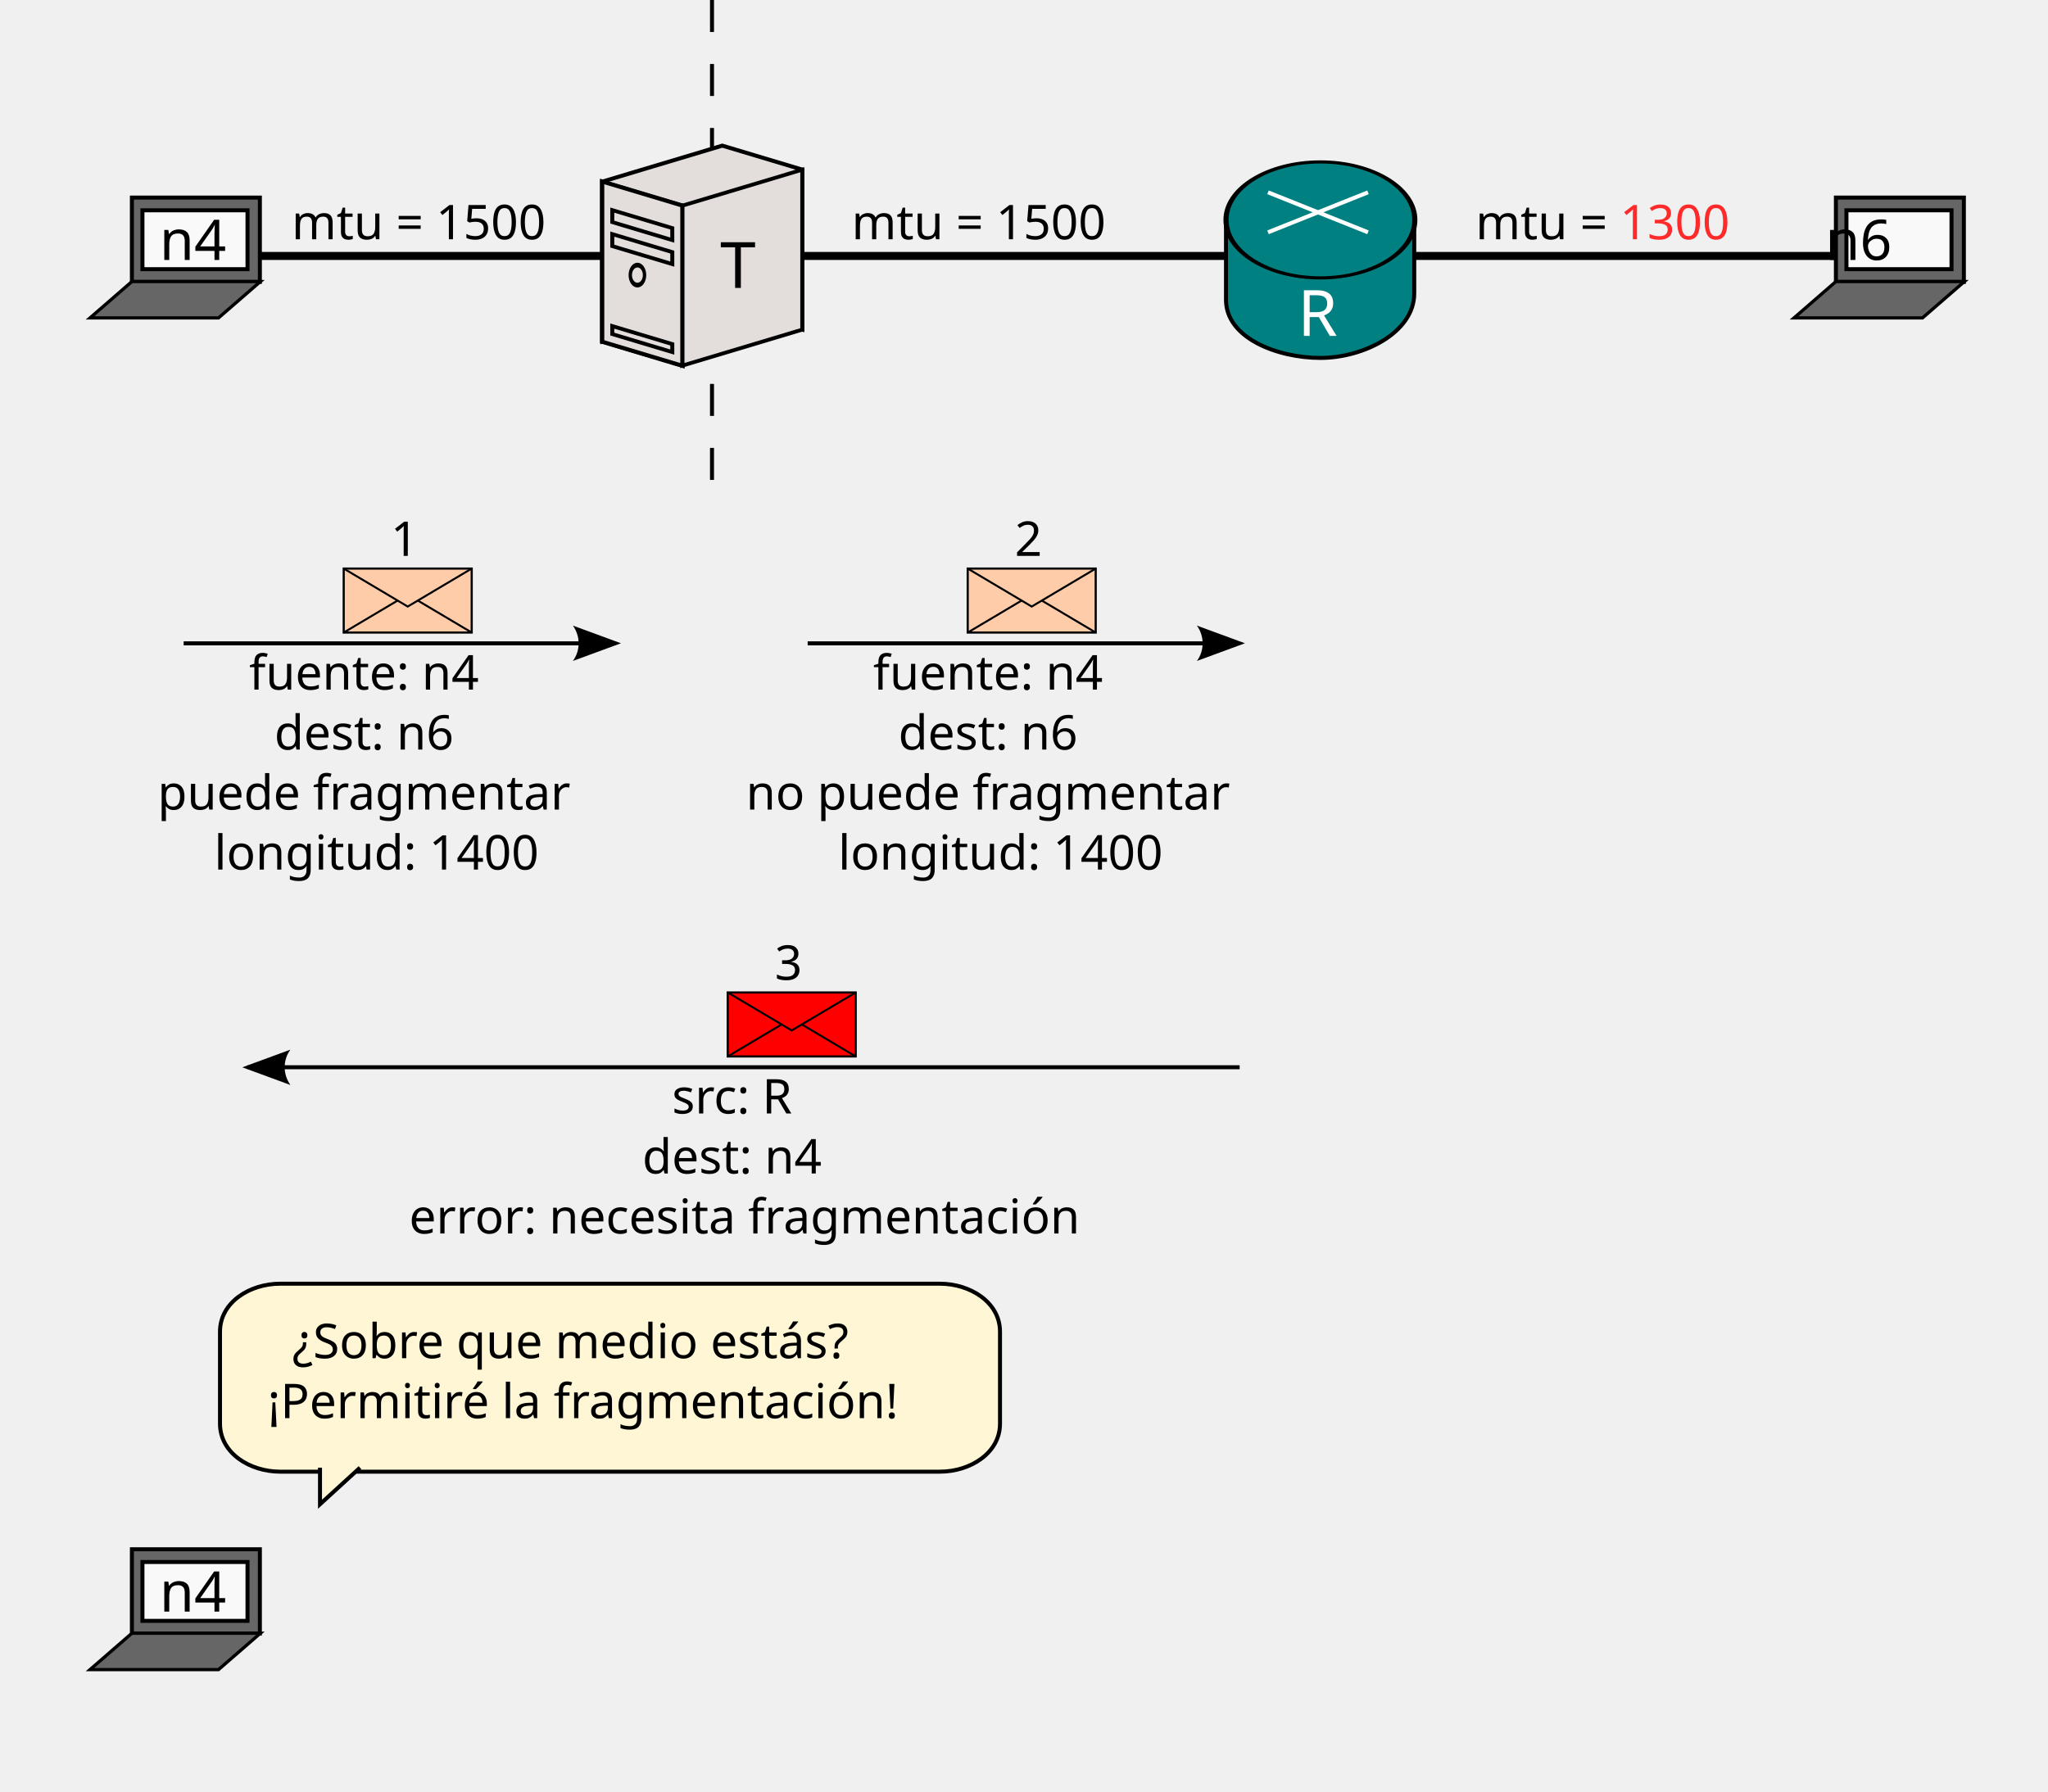
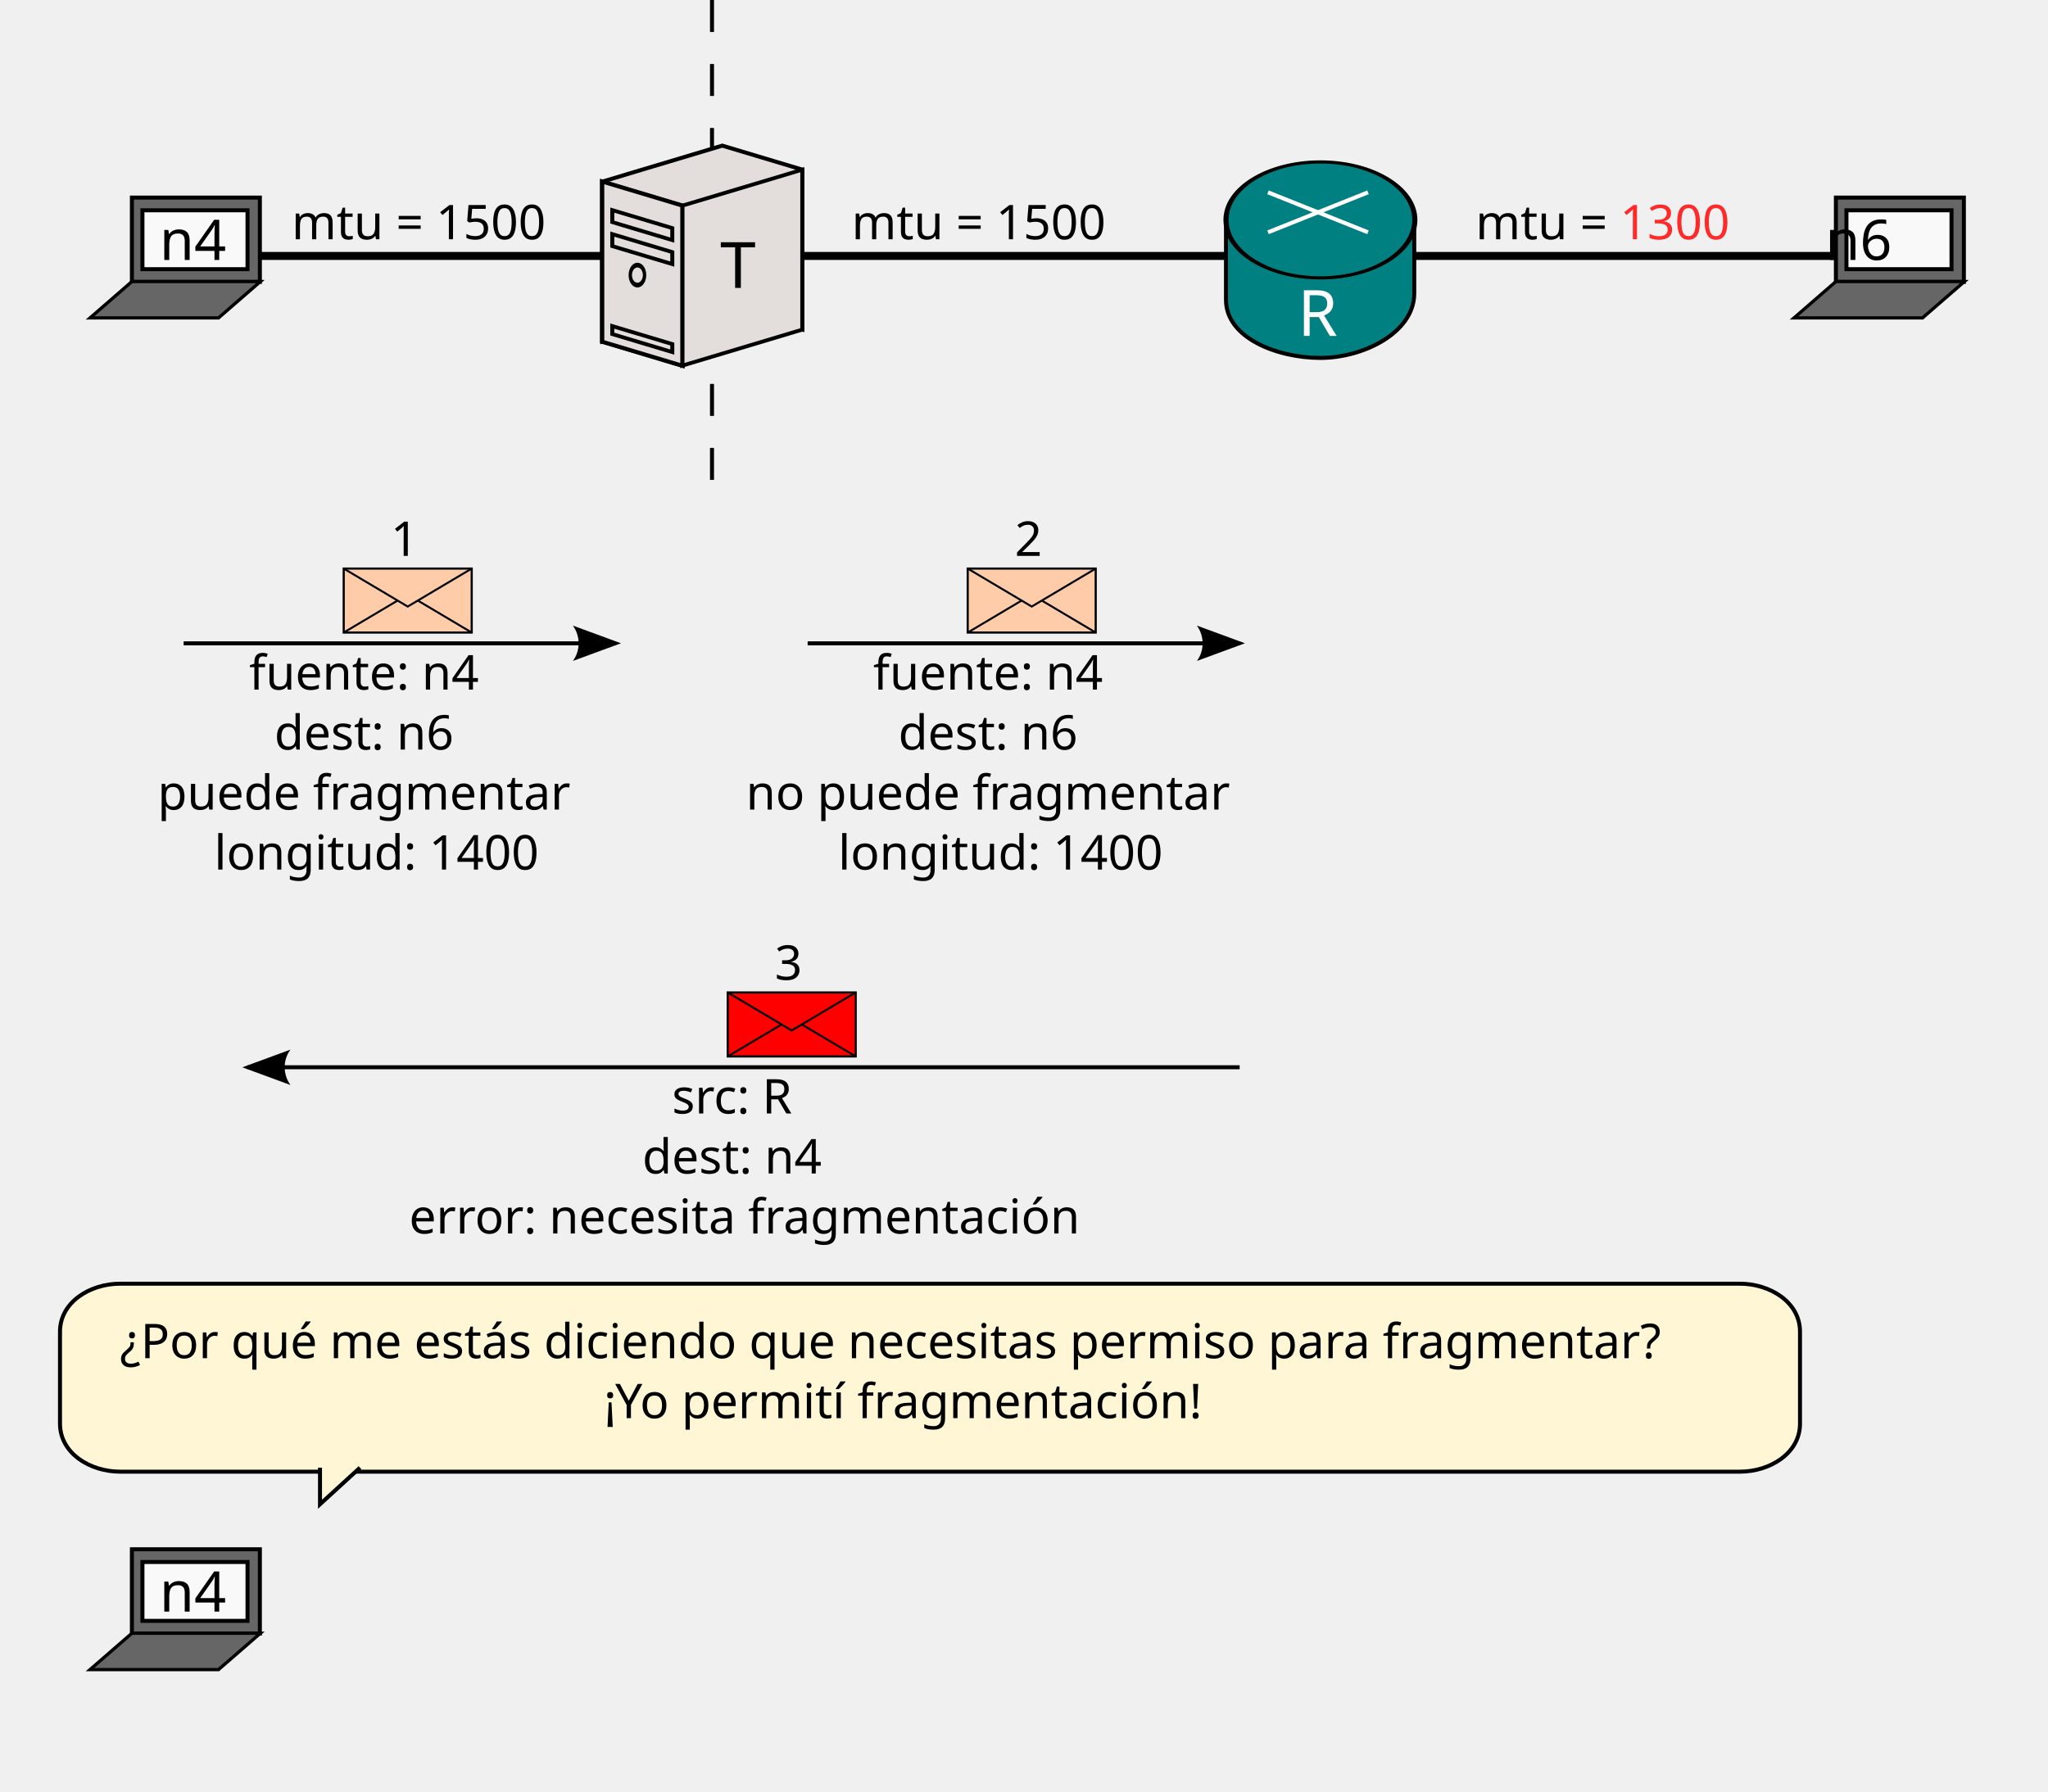
<svg xmlns="http://www.w3.org/2000/svg" xmlns:xlink="http://www.w3.org/1999/xlink" width="512" height="448" id="svg2" version="1.1">
  <defs id="defs4">
    <marker orient="auto" refY="0" refX="0" id="Arrow2Lstart" style="overflow:visible">
      <path id="path4032" style="fill-rule:evenodd;stroke-width:0.625;stroke-linejoin:round" d="M 8.719,4.034 -2.207,0.016 8.719,-4.002 c -1.745,2.372 -1.735,5.617 -6e-7,8.035 z" transform="matrix(1.1,0,0,1.1,1.1,0)" />
    </marker>
    <marker orient="auto" refY="0" refX="0" id="Arrow2Lend" style="overflow:visible">
      <path id="path4784" style="fill-rule:evenodd;stroke-width:0.625;stroke-linejoin:round" d="M 8.719,4.034 -2.207,0.016 8.719,-4.002 c -1.745,2.372 -1.735,5.617 -6e-7,8.035 z" transform="matrix(-1.1,0,0,-1.1,-1.1,0)" />
    </marker>
  </defs>
  <g id="layer1" transform="translate(0,-604.3622)" style="display:inline">
-     <path style="fill:#fff6d5;fill-opacity:1;stroke:#000000;stroke-width:1;stroke-linejoin:bevel;stroke-miterlimit:4;stroke-opacity:1;stroke-dashoffset:0" d="m 70,925.362 165,0 c 7.434,0 15,4.566 15,12 l 0,23 c 0,7.434 -7.566,12 -15,12 l -165,0 c -7.434,0 -15,-4.566 -15,-12 l 0,-23 c 0,-7.434 7.566,-12 15,-12 z" id="rect5061" />
+     <path style="fill:#fff6d5;fill-opacity:1;stroke:#000000;stroke-width:1;stroke-linejoin:bevel;stroke-miterlimit:4;stroke-opacity:1;stroke-dashoffset:0" d="m 30,925.362 405,0 c 7.434,0 15,4.566 15,12 l 0,23 c 0,7.434 -7.566,12 -15,12 l -405,0 c -7.434,0 -15,-4.566 -15,-12 l 0,-23 c 0,-7.434 7.566,-12 15,-12 z" id="rect5061" />
    <path style="fill:none;stroke:#000000;stroke-width:2;stroke-linecap:butt;stroke-linejoin:miter;stroke-miterlimit:4;stroke-opacity:1;stroke-dasharray:none" d="m 48,668.362 424,0" id="path3823" />
    <path style="fill:none;stroke:#000000;stroke-width:1;stroke-linecap:butt;stroke-linejoin:miter;stroke-miterlimit:4;stroke-opacity:1;stroke-dasharray:8, 8;stroke-dashoffset:0" d="m 178,604.362 0,128" id="path3076" />
    <g id="g3141" style="display:inline" transform="matrix(0.7270794,0,0,0.7270794,12.98127,-137.1937)">
      <rect style="fill:#666666;stroke:#000000;stroke-width:1.375;stroke-miterlimit:4;stroke-dasharray:none" id="rect3143" width="44" height="29" x="27.5" y="163.5" transform="translate(0,924.3622)" />
      <rect style="fill:#666666;stroke:#000000;stroke-width:1.699;stroke-miterlimit:4;stroke-dasharray:none" id="rect3145" width="44.176" height="19.089" x="1313.716" y="1703.361" transform="matrix(1,0,-0.7551013,0.6556081,0,0)" />
      <rect transform="translate(0,924.3622)" style="fill:#f9f9f9;stroke:#000000;stroke-width:1.375;stroke-miterlimit:4;stroke-dasharray:none" id="rect3147" width="36.125" height="20.25" x="31.125" y="167.875" />
    </g>
    <text xml:space="preserve" style="font-size:14px;font-style:normal;font-weight:normal;line-height:125%;letter-spacing:0px;word-spacing:0px;fill:#000000;fill-opacity:1;stroke:none;font-family:Sans" x="39.891" y="669.362" id="text3023">
      <tspan id="tspan3025" x="39.891" y="669.362">n4</tspan>
    </text>
    <use x="0" y="0" xlink:href="#g3141" id="use3051" transform="translate(426,0)" width="512" height="256" />
    <text id="text3053" y="669.362" x="473.759" style="font-size:14px;font-style:normal;font-weight:normal;text-align:center;line-height:125%;letter-spacing:0px;word-spacing:0px;text-anchor:middle;fill:#000000;fill-opacity:1;stroke:none;font-family:Sans" xml:space="preserve">
      <tspan y="669.362" x="473.759" id="tspan3055">n6</tspan>
    </text>
    <flowRoot xml:space="preserve" id="flowRoot3068" style="font-size:12px;font-style:normal;font-weight:normal;line-height:125%;letter-spacing:0px;word-spacing:0px;fill:#000000;fill-opacity:1;stroke:none;font-family:Sans" transform="translate(0,796.3622)">
      <flowRegion id="flowRegion3070">
        <rect id="rect3072" width="198.741" height="116.942" x="13.33" y="-59.077" />
      </flowRegion>
      <flowPara id="flowPara3074" />
    </flowRoot>
    <path style="fill:none;stroke:#000000;stroke-width:1;stroke-linecap:butt;stroke-linejoin:miter;stroke-miterlimit:4;stroke-opacity:1;stroke-dasharray:none;marker-end:url(#Arrow2Lend);display:inline" d="m 45.913,765.234 108,0" id="path4243" />
    <g style="display:inline" id="g3848" transform="matrix(0.5,0,0,0.5,85.92759,236.3536)">
      <path id="rect3839" d="m 0,1020.362 64,0 0,32 -64,0 z" style="fill:#ffccaa;fill-opacity:1;stroke:#000000;stroke-width:1.071;stroke-miterlimit:4;stroke-opacity:1;stroke-dashoffset:0" />
      <path transform="translate(0,540.3622)" id="path3841" d="m 0,480 32,19 32,-19" style="fill:none;stroke:#000000;stroke-width:1px;stroke-linecap:butt;stroke-linejoin:miter;stroke-opacity:1" />
      <path style="fill:none;stroke:#000000;stroke-width:1px;stroke-linecap:butt;stroke-linejoin:miter;stroke-opacity:1" d="m 0,1052.362 26.994,-16.027 m 10.027,0.01 L 64,1052.362" id="path3843" />
    </g>
    <text xml:space="preserve" style="font-style:normal;font-weight:normal;font-size:12px;line-height:125%;font-family:Sans;text-align:center;letter-spacing:0px;word-spacing:0px;text-anchor:middle;display:inline;fill:#000000;fill-opacity:1;stroke:none" x="101.928" y="776.802" id="text4233">
      <tspan x="101.928" y="776.802" id="tspan4241">fuente: n4</tspan>
      <tspan x="101.928" y="791.802" id="tspan3075">dest: n6</tspan>
      <tspan x="101.928" y="806.802" id="tspan3122">puede fragmentar</tspan>
      <tspan x="101.928" y="821.802" id="tspan3153">longitud: 1400</tspan>
    </text>
    <g transform="translate(150.5723,446.1521)" style="display:inline" id="g3092">
      <path id="path3094" d="m 30,194.625 -30,9 0,40 30,-9 20,6 0,-40 -20,-6 z" style="fill:#e3dedb;stroke:#000000;stroke-width:1;stroke-miterlimit:4;stroke-opacity:1;stroke-dasharray:none;stroke-dashoffset:0;display:inline" />
      <rect transform="matrix(1,0.3,0,1,0,-796.3622)" y="1000" x="0" height="40" width="20" id="rect3096" style="fill:#ffe680;stroke:#000000;stroke-width:1.145;stroke-miterlimit:4;stroke-opacity:1;stroke-dasharray:none;stroke-dashoffset:0;display:inline" />
      <rect style="fill:#e3dedb;stroke:#000000;stroke-width:1;stroke-miterlimit:4;stroke-opacity:1;stroke-dasharray:none;stroke-dashoffset:0;display:inline" id="rect3098" width="30" height="40" x="20" y="1012" transform="matrix(1,-0.3,0,1,0,-796.3622)" />
      <rect style="fill:#e3dedb;stroke:#000000;stroke-width:1;stroke-miterlimit:4;stroke-opacity:1;stroke-dasharray:none;stroke-dashoffset:0;display:inline" id="rect3100" width="20" height="40" x="0" y="1000" transform="matrix(1,0.3,0,1,0,-796.3622)" />
      <rect transform="matrix(1,0.3,0,1,0,0)" y="210" x="2.5" height="3" width="15" id="rect3102" style="fill:none;stroke:#000000;stroke-width:1;stroke-miterlimit:4;stroke-opacity:1;stroke-dasharray:none;stroke-dashoffset:0;display:inline" />
      <rect style="fill:none;stroke:#000000;stroke-width:1;stroke-miterlimit:4;stroke-opacity:1;stroke-dasharray:none;stroke-dashoffset:0;display:inline" id="rect3104" width="15" height="3" x="2.5" y="216" transform="matrix(1,0.3,0,1,0,0)" />
      <rect transform="matrix(1,0.3,0,1,0,0)" y="239" x="2.5" height="2" width="15" id="rect3106" style="fill:none;stroke:#000000;stroke-width:1;stroke-miterlimit:4;stroke-opacity:1;stroke-dasharray:none;stroke-dashoffset:0;display:inline" />
-       <path transform="matrix(0.7130212,0,0,1,2.008852,0)" d="M 12,227 A 2.5,2.5 0 0 1 9.5,229.5 2.5,2.5 0 0 1 7,227 2.5,2.5 0 0 1 9.5,224.5 2.5,2.5 0 0 1 12,227 Z" id="path3108" style="fill:none;stroke:#000000;stroke-width:1.184;stroke-miterlimit:4;stroke-opacity:1;stroke-dasharray:none;stroke-dashoffset:0" />
+       <path transform="matrix(0.7130212,0,0,1,2.008852,0)" d="m 12,227 c 0,1.381 -1.119,2.5 -2.5,2.5 -1.381,0 -2.5,-1.119 -2.5,-2.5 0,-1.381 1.119,-2.5 2.5,-2.5 1.381,0 2.5,1.119 2.5,2.5 z" id="path3108" style="fill:none;stroke:#000000;stroke-width:1.184;stroke-miterlimit:4;stroke-opacity:1;stroke-dasharray:none;stroke-dashoffset:0" />
    </g>
    <text id="text3039" y="676.362" x="180.047" style="font-size:16px;font-style:normal;font-weight:normal;line-height:125%;letter-spacing:0px;word-spacing:0px;fill:#000000;fill-opacity:1;stroke:none;font-family:Sans" xml:space="preserve">
      <tspan y="676.362" x="180.047" id="tspan3041">T</tspan>
    </text>
    <g transform="translate(34.00003,-104.9062)" id="g3078">
      <path style="fill:#008080;stroke:#000000;stroke-width:1;stroke-miterlimit:4;stroke-opacity:1;stroke-dasharray:none" d="m 272.5,764.425 0,19.844 c 0,9.528 12.858,14.5 23.594,14.5 10.735,0 23.469,-6.296 23.469,-16.156 l 0,-18.188 z" id="path3080" />
-       <path style="fill:#008080;stroke:#000000;stroke-width:2.626;stroke-miterlimit:4;stroke-opacity:1;stroke-dasharray:none" id="path3082" d="m 122.857,235.219 a 48.571,48.571 0 0 1 -48.571,48.571 48.571,48.571 0 0 1 -48.571,-48.571 48.571,48.571 0 0 1 48.571,-48.571 48.571,48.571 0 0 1 48.571,48.571 z" transform="matrix(0.4859544,0,0,0.2985185,260.004,694.0408)" />
+       <path style="fill:#008080;stroke:#000000;stroke-width:2.626;stroke-miterlimit:4;stroke-opacity:1;stroke-dasharray:none" id="path3082" d="m 122.857,235.219 c 0,26.825 -21.746,48.571 -48.571,48.571 -26.825,0 -48.571,-21.746 -48.571,-48.571 0,-26.825 21.746,-48.571 48.571,-48.571 26.825,0 48.571,21.746 48.571,48.571 z" transform="matrix(0.4859544,0,0,0.2985185,260.004,694.0408)" />
      <path style="fill:none;stroke:#ffffff;stroke-width:1px;stroke-linecap:butt;stroke-linejoin:miter;stroke-opacity:1" d="m 283,757.362 25,10" id="path3084" />
      <path style="fill:none;stroke:#ffffff;stroke-width:1px;stroke-linecap:butt;stroke-linejoin:miter;stroke-opacity:1" d="m 308,757.362 -25,10" id="path3086" />
    </g>
    <text id="text3088" y="688.362" x="324.43" style="font-size:16px;font-style:normal;font-weight:normal;line-height:125%;letter-spacing:0px;word-spacing:0px;fill:#ffffff;fill-opacity:1;stroke:none;font-family:Sans" xml:space="preserve">
      <tspan y="688.362" x="324.43" id="tspan3090">R</tspan>
    </text>
    <text xml:space="preserve" style="font-size:12px;font-style:normal;font-weight:normal;line-height:125%;letter-spacing:0px;word-spacing:0px;fill:#000000;fill-opacity:1;stroke:none;font-family:Sans" x="72.91" y="664.192" id="text3110">
      <tspan id="tspan3112" x="72.91" y="664.192">mtu = 1500</tspan>
    </text>
    <text id="text3114" y="664.192" x="212.91" style="font-size:12px;font-style:normal;font-weight:normal;line-height:125%;letter-spacing:0px;word-spacing:0px;fill:#000000;fill-opacity:1;stroke:none;font-family:Sans" xml:space="preserve">
      <tspan y="664.192" x="212.91" id="tspan3116">mtu = 1500</tspan>
    </text>
    <text xml:space="preserve" style="font-size:12px;font-style:normal;font-weight:normal;line-height:125%;letter-spacing:0px;word-spacing:0px;fill:#000000;fill-opacity:1;stroke:none;font-family:Sans" x="368.91" y="664.192" id="text3118">
      <tspan id="tspan3120" x="368.91" y="664.192">mtu = <tspan style="fill:#ff2a2a" id="tspan3069">1300</tspan>
      </tspan>
    </text>
    <path id="path3143" d="m 201.913,765.234 108,0" style="fill:none;stroke:#000000;stroke-width:1;stroke-linecap:butt;stroke-linejoin:miter;stroke-miterlimit:4;stroke-opacity:1;stroke-dasharray:none;marker-end:url(#Arrow2Lend);display:inline" />
    <text id="text3145" y="776.802" x="257.928" style="font-style:normal;font-weight:normal;font-size:12px;line-height:125%;font-family:Sans;text-align:center;letter-spacing:0px;word-spacing:0px;text-anchor:middle;display:inline;fill:#000000;fill-opacity:1;stroke:none" xml:space="preserve">
      <tspan id="tspan3147" y="776.802" x="257.928">fuente: n4</tspan>
      <tspan id="tspan3149" y="791.802" x="257.928">dest: n6</tspan>
      <tspan id="tspan3151" y="806.802" x="257.928">no puede fragmentar</tspan>
      <tspan y="821.802" x="257.928" id="tspan3155">longitud: 1400</tspan>
    </text>
    <use x="0" y="0" xlink:href="#g3848" id="use3157" transform="translate(156,0)" width="512" height="512" />
    <path style="fill:none;stroke:#000000;stroke-width:1;stroke-linecap:butt;stroke-linejoin:miter;stroke-miterlimit:4;stroke-opacity:1;stroke-dasharray:none;marker-start:url(#Arrow2Lstart);marker-end:none;display:inline" d="m 61.913,871.234 248,0" id="path3220" />
    <text xml:space="preserve" style="font-style:normal;font-weight:normal;font-size:12px;line-height:125%;font-family:Sans;text-align:center;letter-spacing:0px;word-spacing:0px;text-anchor:middle;display:inline;fill:#000000;fill-opacity:1;stroke:none" x="193.928" y="882.802" id="text3222">
      <tspan x="193.928" y="882.802" id="tspan3224">src: R</tspan>
      <tspan x="193.928" y="897.802" id="tspan3226">dest: n4</tspan>
      <tspan x="193.928" y="912.802" id="tspan4713">error: necesita fragmentación</tspan>
    </text>
    <g transform="matrix(0.5,0,0,0.5,181.9276,342.3536)" id="g5037" style="display:inline">
      <path style="fill:#ff0000;fill-opacity:1;stroke:#000000;stroke-width:1.071;stroke-miterlimit:4;stroke-opacity:1;stroke-dashoffset:0" d="m 0,1020.362 64,0 0,32 -64,0 z" id="path5039" />
      <path style="fill:none;stroke:#000000;stroke-width:1px;stroke-linecap:butt;stroke-linejoin:miter;stroke-opacity:1" d="m 0,480 32,19 32,-19" id="path5041" transform="translate(0,540.3622)" />
      <path id="path5043" d="m 0,1052.362 26.994,-16.027 m 10.027,0.01 L 64,1052.362" style="fill:none;stroke:#000000;stroke-width:1px;stroke-linecap:butt;stroke-linejoin:miter;stroke-opacity:1" />
    </g>
    <use x="0" y="0" xlink:href="#g3141" id="use5045" transform="translate(0,338)" width="512" height="512" />
    <text id="text5047" y="1007.362" x="39.891" style="font-size:14px;font-style:normal;font-weight:normal;line-height:125%;letter-spacing:0px;word-spacing:0px;fill:#000000;fill-opacity:1;stroke:none;font-family:Sans" xml:space="preserve">
      <tspan y="1007.362" x="39.891" id="tspan5049">n4</tspan>
    </text>
-     <text xml:space="preserve" style="font-style:normal;font-weight:normal;font-size:12px;line-height:125%;font-family:Sans;text-align:center;letter-spacing:0px;word-spacing:0px;text-anchor:middle;fill:#000000;fill-opacity:1;stroke:none" x="153.53" y="943.986" id="text5051">
-       <tspan id="tspan5053" x="153.53" y="943.986">¿Sobre que medio estás?</tspan>
-       <tspan x="153.53" y="958.986" id="tspan5055">¡Permitiré la fragmentación!</tspan>
+     <text xml:space="preserve" style="font-size:12px;font-style:normal;font-weight:normal;text-align:center;line-height:125%;letter-spacing:0px;word-spacing:0px;text-anchor:middle;fill:#000000;fill-opacity:1;stroke:none;font-family:Sans" x="233.53" y="943.986" id="text5051">
+       <tspan x="233.53" y="943.986" id="tspan3073">¿Por qué me estás diciendo que necesitas permiso para fragmentar?</tspan>
+       <tspan x="233.53" y="958.986" id="tspan5055">¡Yo permití fragmentación!</tspan>
    </text>
    <text xml:space="preserve" style="font-size:12px;font-style:normal;font-weight:normal;line-height:125%;letter-spacing:0px;word-spacing:0px;fill:#000000;fill-opacity:1;stroke:none;font-family:Sans" x="221.149" y="424.781" id="text5057" transform="translate(0,540.3622)">
      <tspan id="tspan5059" x="221.149" y="424.781" />
    </text>
    <path style="fill:#fff6d5;stroke:#000000;stroke-width:1px;stroke-linecap:butt;stroke-linejoin:miter;stroke-opacity:1" d="m 80,971.362 0,9.148 10,-9.148" id="path5063" />
    <text xml:space="preserve" style="font-size:12px;font-style:normal;font-weight:normal;line-height:125%;letter-spacing:0px;word-spacing:0px;fill:#000000;fill-opacity:1;stroke:none;font-family:Sans" x="97.682" y="743.362" id="text3062">
      <tspan id="tspan3064" x="97.682" y="743.362">1</tspan>
    </text>
    <text id="text3066" y="743.362" x="253.682" style="font-size:12px;font-style:normal;font-weight:normal;line-height:125%;letter-spacing:0px;word-spacing:0px;fill:#000000;fill-opacity:1;stroke:none;font-family:Sans" xml:space="preserve">
      <tspan y="743.362" x="253.682" id="tspan3068">2</tspan>
    </text>
    <text id="text3070" y="849.362" x="193.682" style="font-size:12px;font-style:normal;font-weight:normal;line-height:125%;letter-spacing:0px;word-spacing:0px;fill:#000000;fill-opacity:1;stroke:none;font-family:Sans" xml:space="preserve">
      <tspan y="849.362" x="193.682" id="tspan3072">3</tspan>
    </text>
  </g>
</svg>
